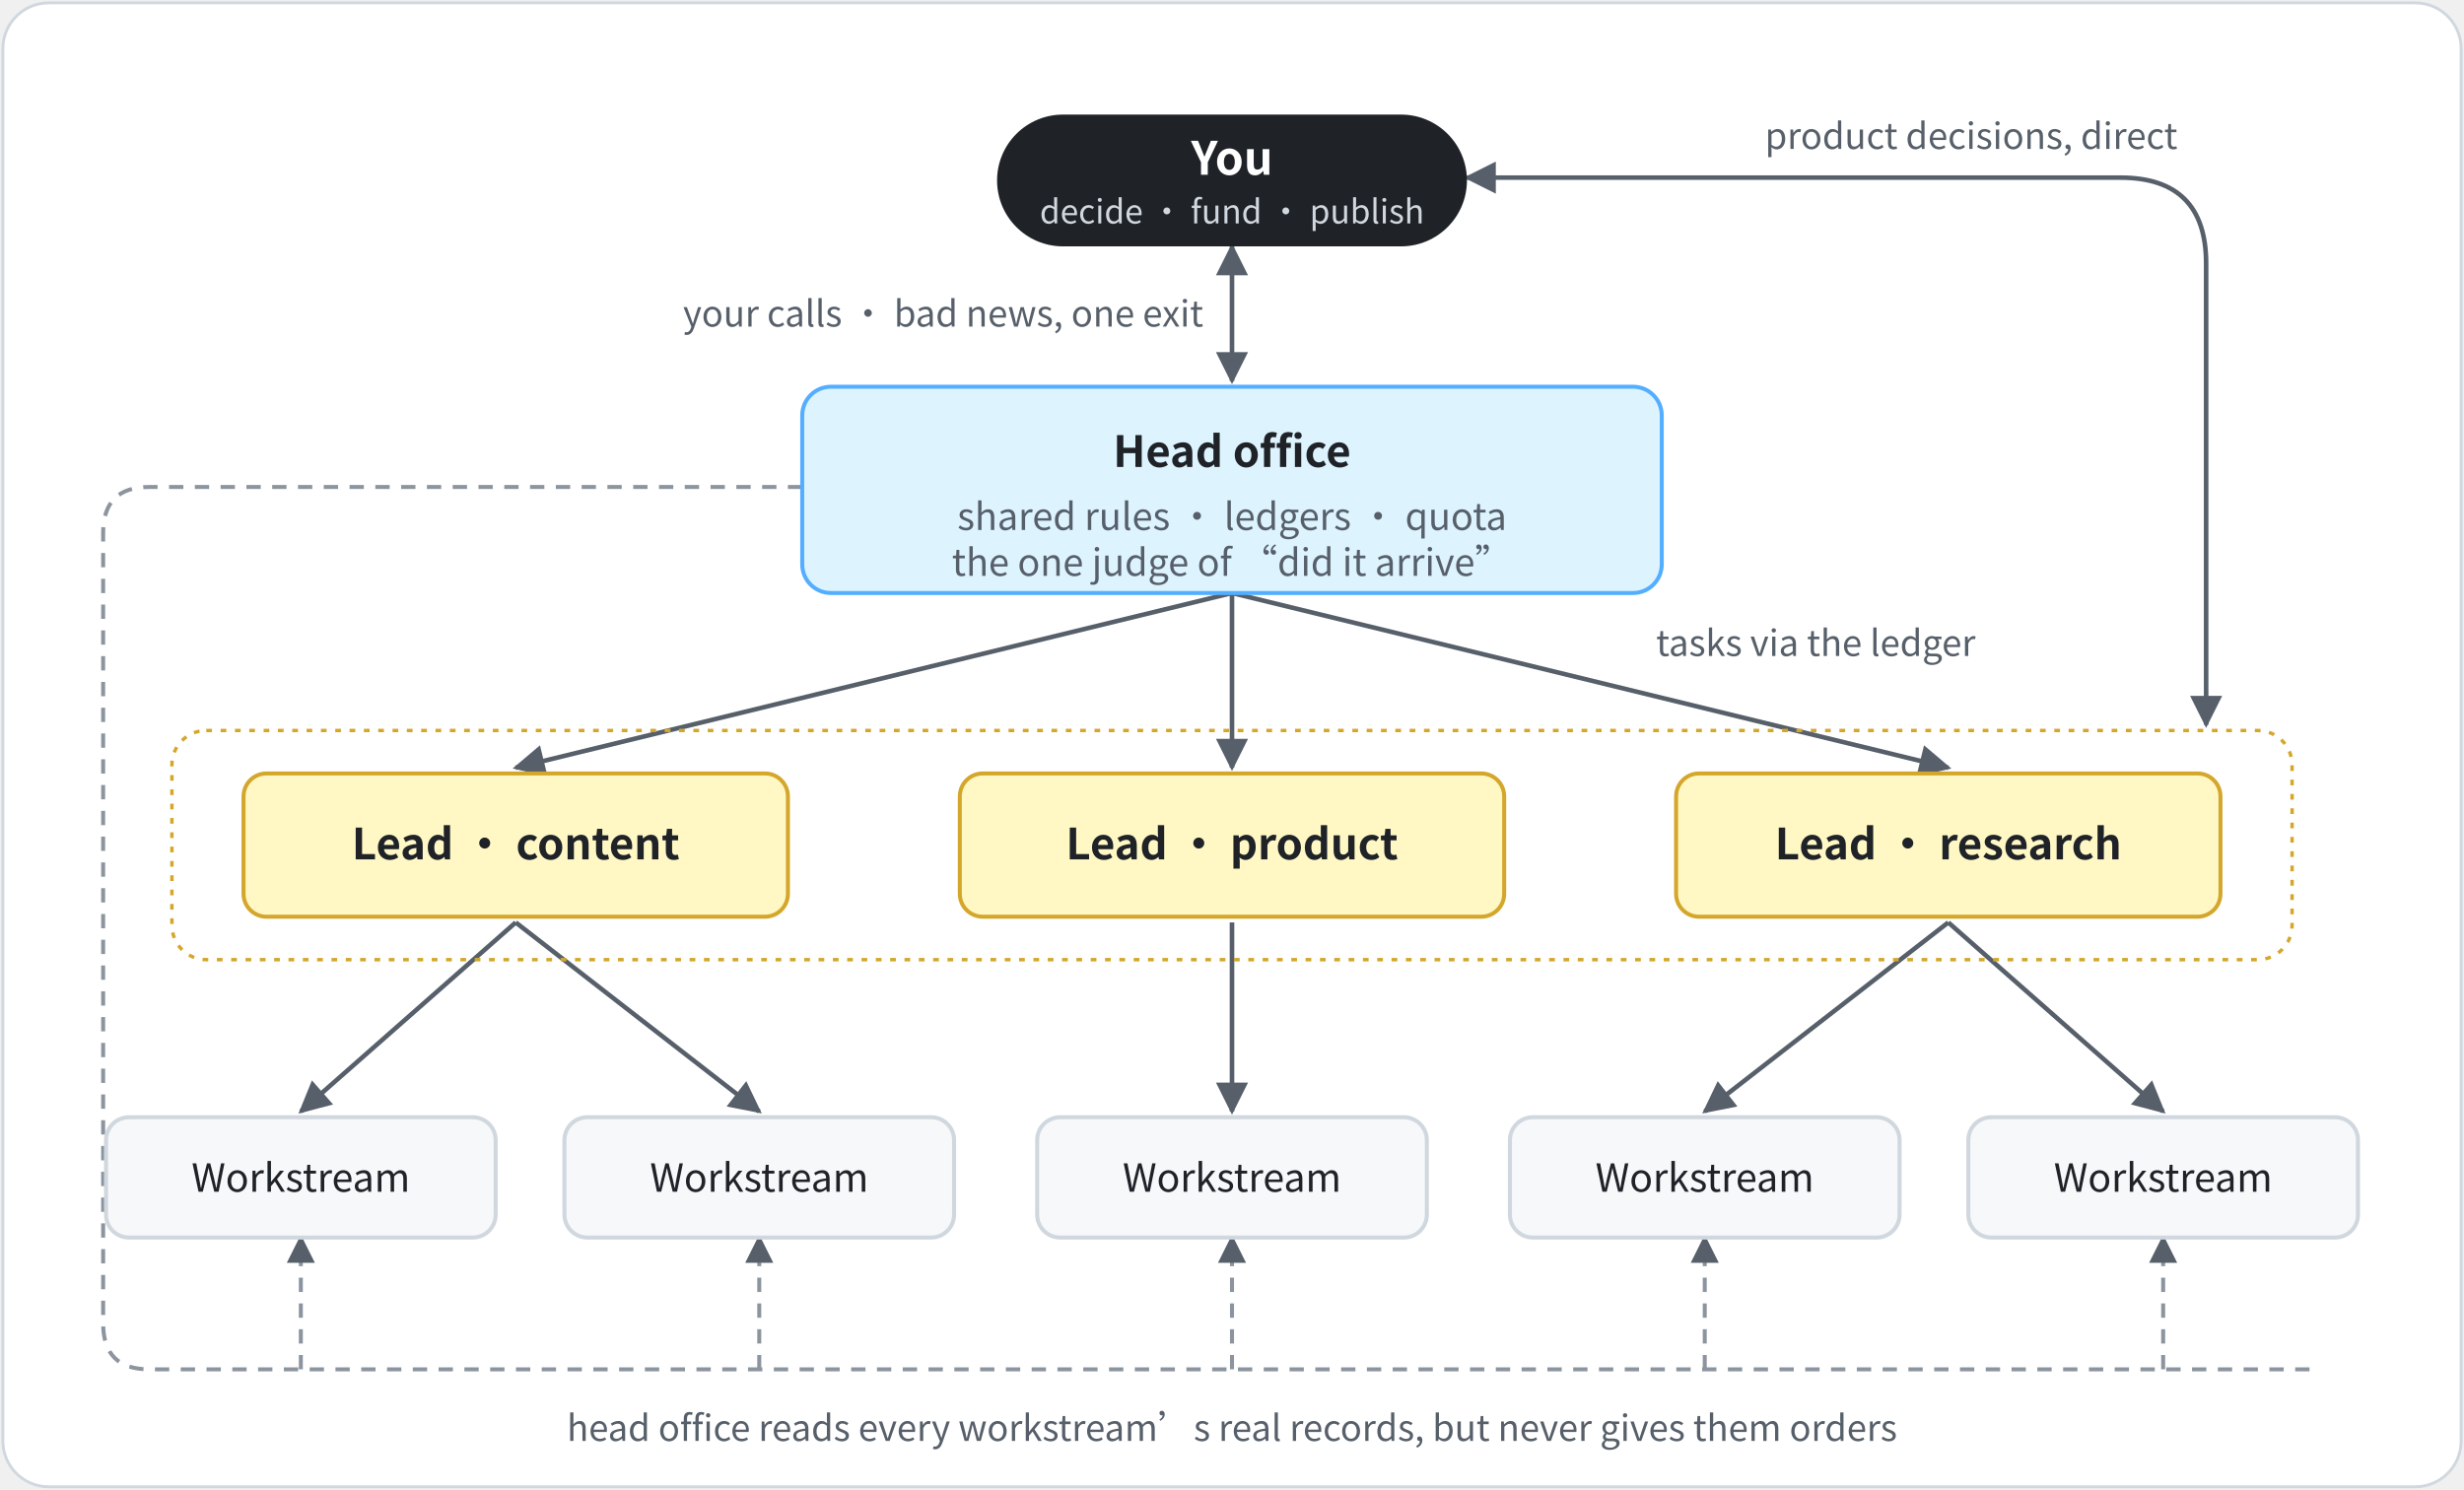
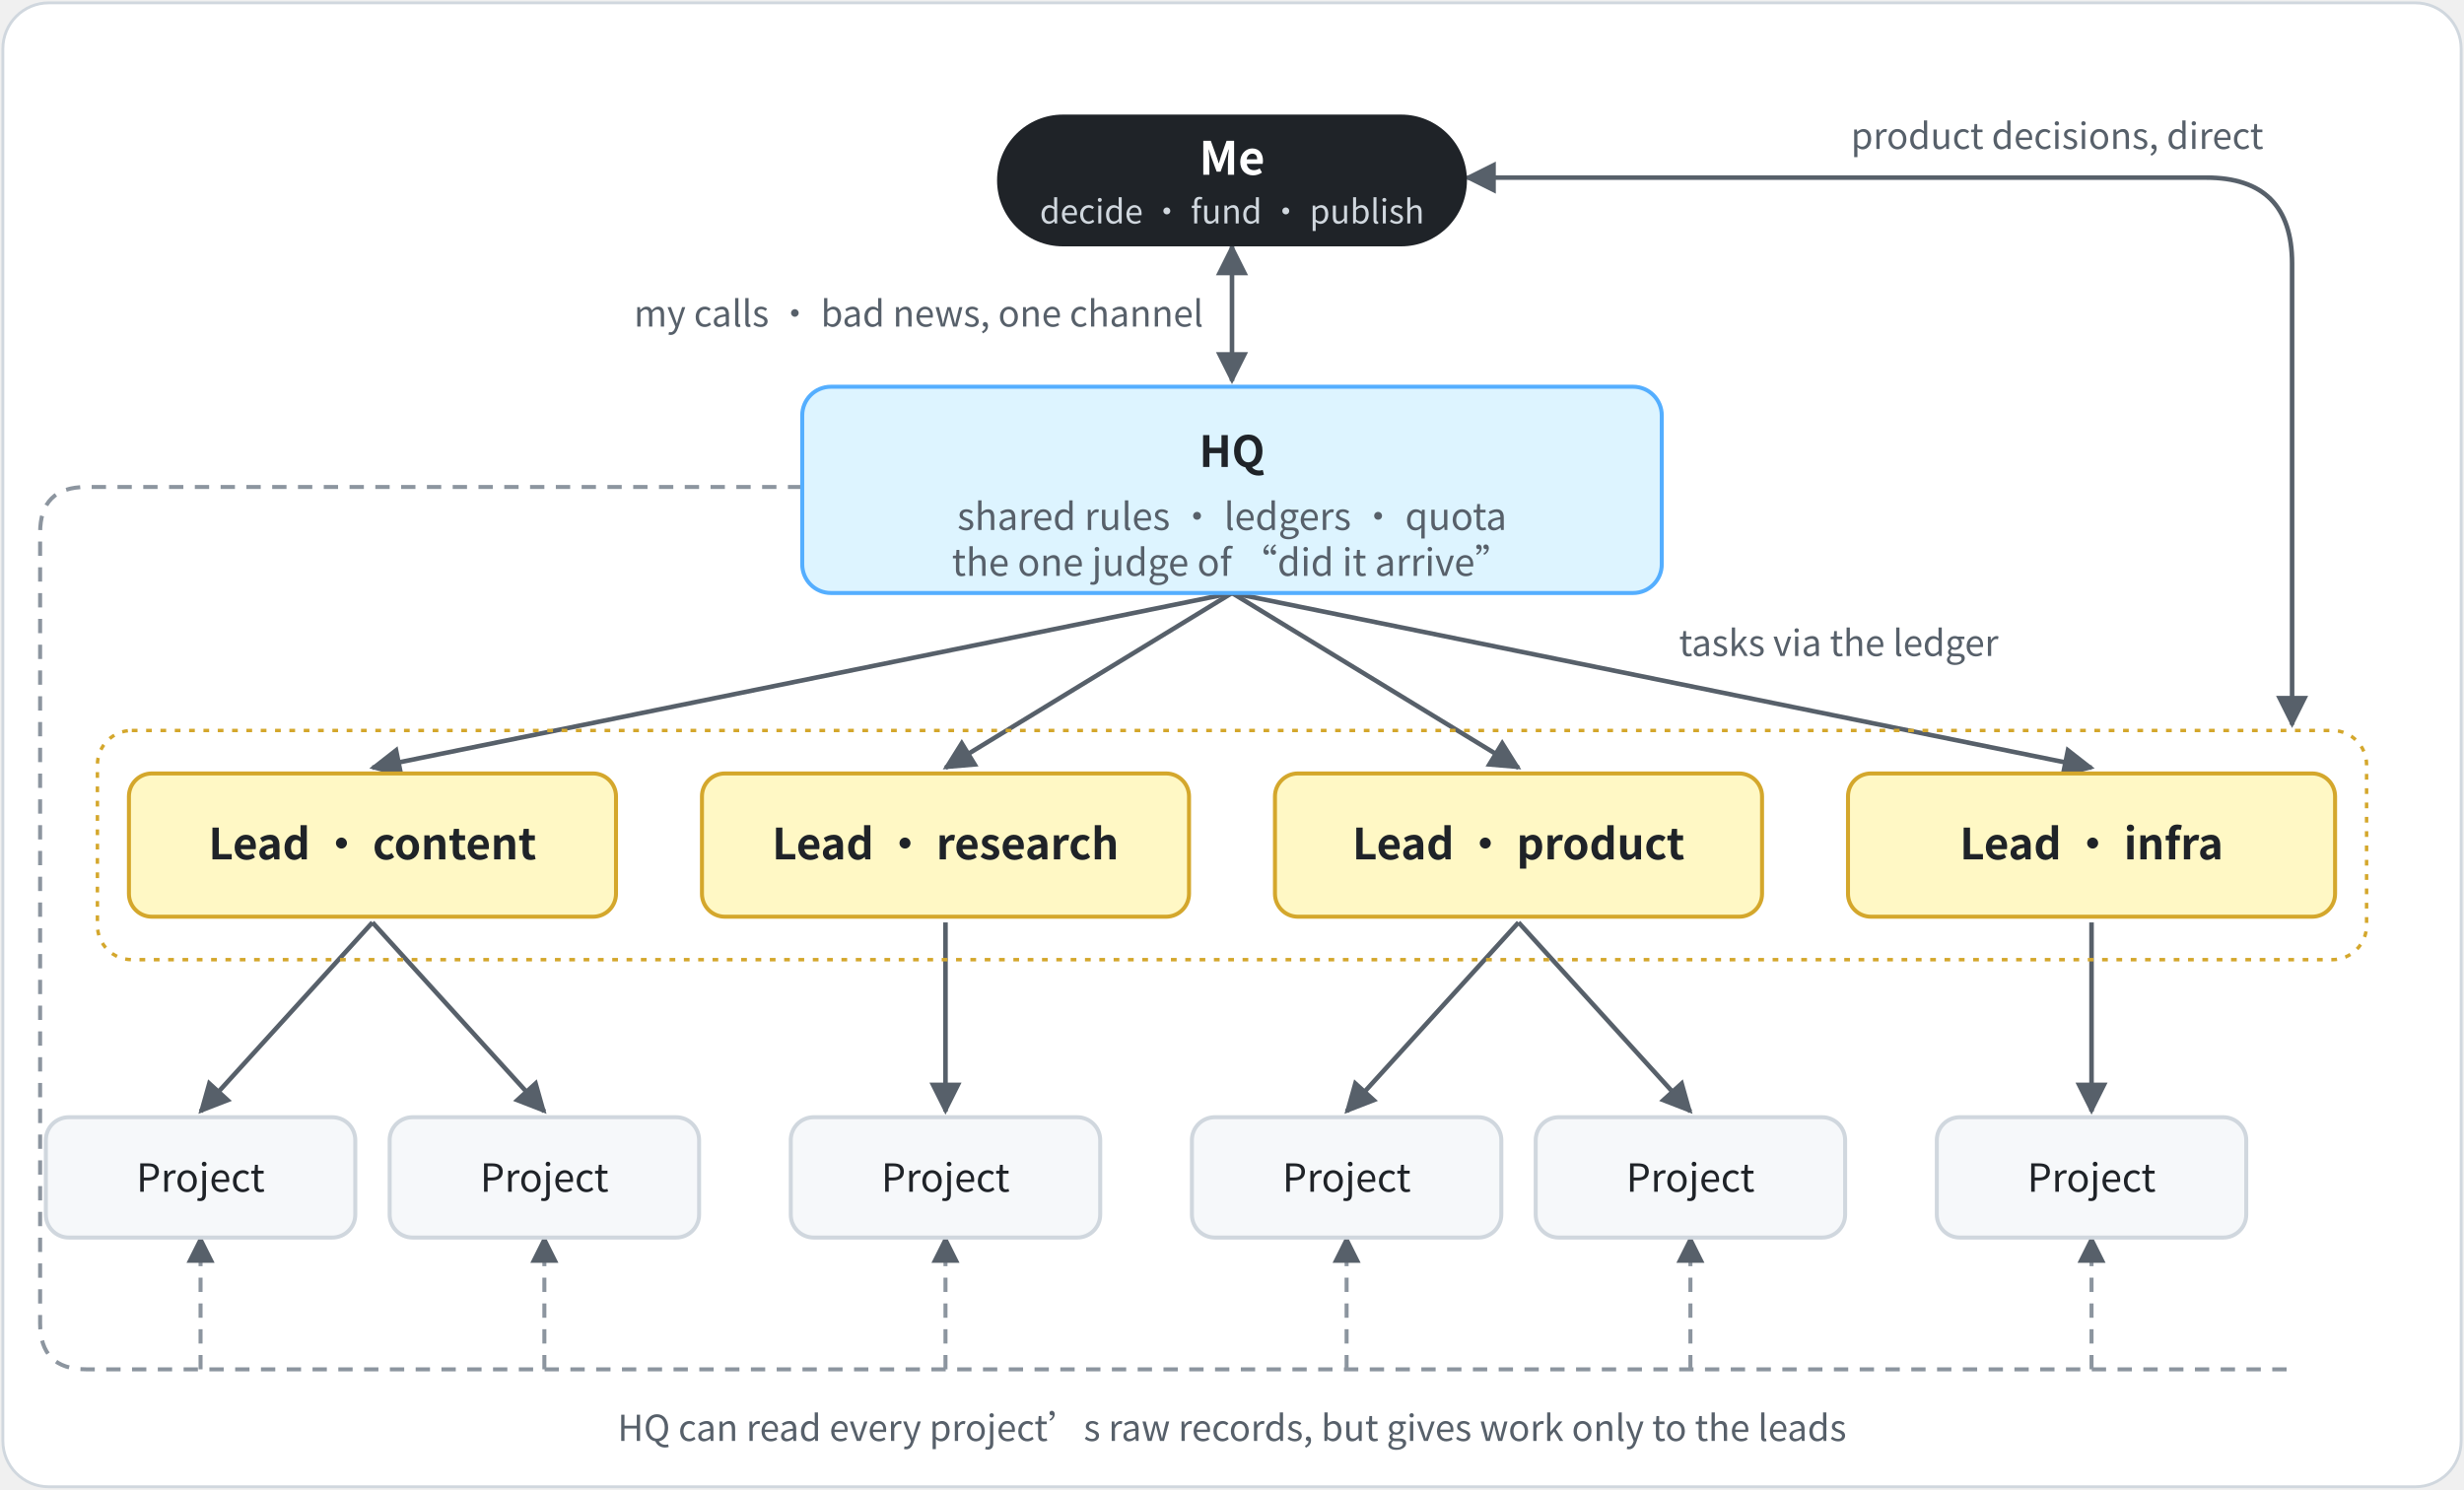
- <svg xmlns="http://www.w3.org/2000/svg" viewBox="0 0 860 520" width="860" height="520" role="img" aria-label="Org chart: you at the top; head office below you; three leads; each lead runs its own workstreams. You and head office exchange your decisions and bad news through one exit. You and each lead talk directly about product decisions. Head office sends tasks to leads via the ledger and reads every workstream's real records without giving them orders.">
+ <svg xmlns="http://www.w3.org/2000/svg" viewBox="0 0 860 520" width="860" height="520" role="img" aria-label="Org chart: me at the top, HQ below, four leads (content, research, product, infrastructure), and their projects. I talk to HQ about my decisions and bad news, and directly to each lead about product. HQ gives work only to the leads and can read every project's raw records.">
  <defs>
    <marker id="a" viewBox="0 0 10 10" refX="9" refY="5" markerWidth="7" markerHeight="7" orient="auto-start-reverse">
      <path d="M0,0 L10,5 L0,10 z" fill="#57606a" />
    </marker>
    <style>text{font-family:-apple-system, BlinkMacSystemFont, 'Segoe UI', 'PingFang SC', 'Noto Sans CJK SC', 'Microsoft YaHei', Helvetica, Arial, sans-serif;fill:#1f2328} .s{font-size:13px;fill:#57606a} .b{font-size:15px;font-weight:600} .l{font-size:12.5px;fill:#57606a} .h{stroke:#ffffff;stroke-width:5px;stroke-linejoin:round;paint-order:stroke} .e{stroke:#57606a;stroke-width:1.6;fill:none} .d{stroke:#8c959f;stroke-width:1.4;fill:none;stroke-dasharray:5 4}</style>
  </defs>
  <rect x="1" y="1" width="858" height="518" rx="16" fill="#ffffff" stroke="#d0d7de" />
  <path class="e" d="M430,86 L430,133" marker-start="url(#a)" marker-end="url(#a)" />
-   <text class="l" x="420" y="114" text-anchor="end">your calls · bad news, one exit</text>
-   <path class="e" d="M512,62 L740,62 Q770,62 770,92 L770,253" marker-start="url(#a)" marker-end="url(#a)" />
-   <text class="l" x="760" y="52" text-anchor="end">product decisions, direct</text>
-   <path class="e" d="M430,207 L180,268" marker-end="url(#a)" />
-   <path class="e" d="M430,207 L430,268" marker-end="url(#a)" />
-   <path class="e" d="M430,207 L680,268" marker-end="url(#a)" />
-   <text class="l h" x="578" y="229">tasks via the ledger</text>
-   <path class="e" d="M180,322 L105,388" marker-end="url(#a)" />
-   <path class="e" d="M180,322 L265,388" marker-end="url(#a)" />
-   <path class="e" d="M430,322 L430,388" marker-end="url(#a)" />
-   <path class="e" d="M680,322 L595,388" marker-end="url(#a)" />
-   <path class="e" d="M680,322 L755,388" marker-end="url(#a)" />
-   <path class="d" d="M280,170 L52,170 Q36,170 36,186 L36,462 Q36,478 52,478 L808,478" />
-   <path class="d" d="M105,478 L105,432" marker-end="url(#a)" />
-   <path class="d" d="M265,478 L265,432" marker-end="url(#a)" />
-   <path class="d" d="M430,478 L430,432" marker-end="url(#a)" />
-   <path class="d" d="M595,478 L595,432" marker-end="url(#a)" />
-   <path class="d" d="M755,478 L755,432" marker-end="url(#a)" />
-   <text class="l" x="430" y="503" text-anchor="middle">head office reads every workstream’s real records, but never gives them orders</text>
+   <text class="l" x="420" y="114" text-anchor="end">my calls · bad news, one channel</text>
+   <path class="e" d="M512,62 L770,62 Q800,62 800,92 L800,253" marker-start="url(#a)" marker-end="url(#a)" />
+   <text class="l" x="790" y="52" text-anchor="end">product decisions, direct</text>
+   <path class="e" d="M430,207 L130,268" marker-end="url(#a)" />
+   <path class="e" d="M430,207 L330,268" marker-end="url(#a)" />
+   <path class="e" d="M430,207 L530,268" marker-end="url(#a)" />
+   <path class="e" d="M430,207 L730,268" marker-end="url(#a)" />
+   <text class="l h" x="586" y="229">tasks via the ledger</text>
+   <path class="e" d="M130,322 L70,388" marker-end="url(#a)" />
+   <path class="e" d="M130,322 L190,388" marker-end="url(#a)" />
+   <path class="e" d="M330,322 L330,388" marker-end="url(#a)" />
+   <path class="e" d="M530,322 L470,388" marker-end="url(#a)" />
+   <path class="e" d="M530,322 L590,388" marker-end="url(#a)" />
+   <path class="e" d="M730,322 L730,388" marker-end="url(#a)" />
+   <path class="d" d="M280,170 L30,170 Q14,170 14,186 L14,462 Q14,478 30,478 L800,478" />
+   <path class="d" d="M70,478 L70,432" marker-end="url(#a)" />
+   <path class="d" d="M190,478 L190,432" marker-end="url(#a)" />
+   <path class="d" d="M330,478 L330,432" marker-end="url(#a)" />
+   <path class="d" d="M470,478 L470,432" marker-end="url(#a)" />
+   <path class="d" d="M590,478 L590,432" marker-end="url(#a)" />
+   <path class="d" d="M730,478 L730,432" marker-end="url(#a)" />
+   <text class="l" x="430" y="503" text-anchor="middle">HQ can read every project’s raw records, but gives work only to the leads</text>
  <rect x="348" y="40" width="164" height="46" rx="23" fill="#1f2328" />
-   <text x="430" y="61" text-anchor="middle" style="font-size:16px;font-weight:700;fill:#ffffff">You</text>
+   <text x="430" y="61" text-anchor="middle" style="font-size:16px;font-weight:700;fill:#ffffff">Me</text>
  <text x="430" y="78" text-anchor="middle" style="font-size:11.5px;fill:#d0d7de">decide · fund · publish</text>
  <rect x="280" y="135" width="300" height="72" rx="10" fill="#ddf4ff" stroke="#54aeff" stroke-width="1.4" />
-   <text class="b" x="430" y="163" text-anchor="middle">Head office</text>
+   <text class="b" x="430" y="163" text-anchor="middle">HQ</text>
  <text class="s" x="430" y="185" text-anchor="middle">shared rules · ledgers · quota</text>
  <text class="s" x="430" y="201" text-anchor="middle">the one judge of “did it arrive”</text>
-   <rect x="60" y="255" width="740" height="80" rx="12" fill="none" stroke="#d4a72c" stroke-width="1.2" stroke-dasharray="2 3" />
-   <rect x="85" y="270" width="190" height="50" rx="8" fill="#fff8c5" stroke="#d4a72c" stroke-width="1.4" />
-   <text class="b" x="180" y="300" text-anchor="middle">Lead · content</text>
-   <rect x="335" y="270" width="190" height="50" rx="8" fill="#fff8c5" stroke="#d4a72c" stroke-width="1.4" />
-   <text class="b" x="430" y="300" text-anchor="middle">Lead · product</text>
-   <rect x="585" y="270" width="190" height="50" rx="8" fill="#fff8c5" stroke="#d4a72c" stroke-width="1.4" />
-   <text class="b" x="680" y="300" text-anchor="middle">Lead · research</text>
-   <rect x="37" y="390" width="136" height="42" rx="8" fill="#f6f8fa" stroke="#d0d7de" stroke-width="1.4" />
-   <text x="105" y="416" text-anchor="middle" style="font-size:13.5px">Workstream</text>
-   <rect x="197" y="390" width="136" height="42" rx="8" fill="#f6f8fa" stroke="#d0d7de" stroke-width="1.4" />
-   <text x="265" y="416" text-anchor="middle" style="font-size:13.5px">Workstream</text>
-   <rect x="362" y="390" width="136" height="42" rx="8" fill="#f6f8fa" stroke="#d0d7de" stroke-width="1.4" />
-   <text x="430" y="416" text-anchor="middle" style="font-size:13.5px">Workstream</text>
-   <rect x="527" y="390" width="136" height="42" rx="8" fill="#f6f8fa" stroke="#d0d7de" stroke-width="1.4" />
-   <text x="595" y="416" text-anchor="middle" style="font-size:13.5px">Workstream</text>
-   <rect x="687" y="390" width="136" height="42" rx="8" fill="#f6f8fa" stroke="#d0d7de" stroke-width="1.4" />
-   <text x="755" y="416" text-anchor="middle" style="font-size:13.5px">Workstream</text>
+   <rect x="34" y="255" width="792" height="80" rx="12" fill="none" stroke="#d4a72c" stroke-width="1.2" stroke-dasharray="2 3" />
+   <rect x="45" y="270" width="170" height="50" rx="8" fill="#fff8c5" stroke="#d4a72c" stroke-width="1.4" />
+   <text class="b" x="130" y="300" text-anchor="middle">Lead · content</text>
+   <rect x="245" y="270" width="170" height="50" rx="8" fill="#fff8c5" stroke="#d4a72c" stroke-width="1.4" />
+   <text class="b" x="330" y="300" text-anchor="middle">Lead · research</text>
+   <rect x="445" y="270" width="170" height="50" rx="8" fill="#fff8c5" stroke="#d4a72c" stroke-width="1.4" />
+   <text class="b" x="530" y="300" text-anchor="middle">Lead · product</text>
+   <rect x="645" y="270" width="170" height="50" rx="8" fill="#fff8c5" stroke="#d4a72c" stroke-width="1.4" />
+   <text class="b" x="730" y="300" text-anchor="middle">Lead · infra</text>
+   <rect x="16" y="390" width="108" height="42" rx="8" fill="#f6f8fa" stroke="#d0d7de" stroke-width="1.4" />
+   <text x="70" y="416" text-anchor="middle" style="font-size:13.5px">Project</text>
+   <rect x="136" y="390" width="108" height="42" rx="8" fill="#f6f8fa" stroke="#d0d7de" stroke-width="1.4" />
+   <text x="190" y="416" text-anchor="middle" style="font-size:13.5px">Project</text>
+   <rect x="276" y="390" width="108" height="42" rx="8" fill="#f6f8fa" stroke="#d0d7de" stroke-width="1.4" />
+   <text x="330" y="416" text-anchor="middle" style="font-size:13.5px">Project</text>
+   <rect x="416" y="390" width="108" height="42" rx="8" fill="#f6f8fa" stroke="#d0d7de" stroke-width="1.4" />
+   <text x="470" y="416" text-anchor="middle" style="font-size:13.5px">Project</text>
+   <rect x="536" y="390" width="108" height="42" rx="8" fill="#f6f8fa" stroke="#d0d7de" stroke-width="1.4" />
+   <text x="590" y="416" text-anchor="middle" style="font-size:13.5px">Project</text>
+   <rect x="676" y="390" width="108" height="42" rx="8" fill="#f6f8fa" stroke="#d0d7de" stroke-width="1.4" />
+   <text x="730" y="416" text-anchor="middle" style="font-size:13.5px">Project</text>
</svg>
